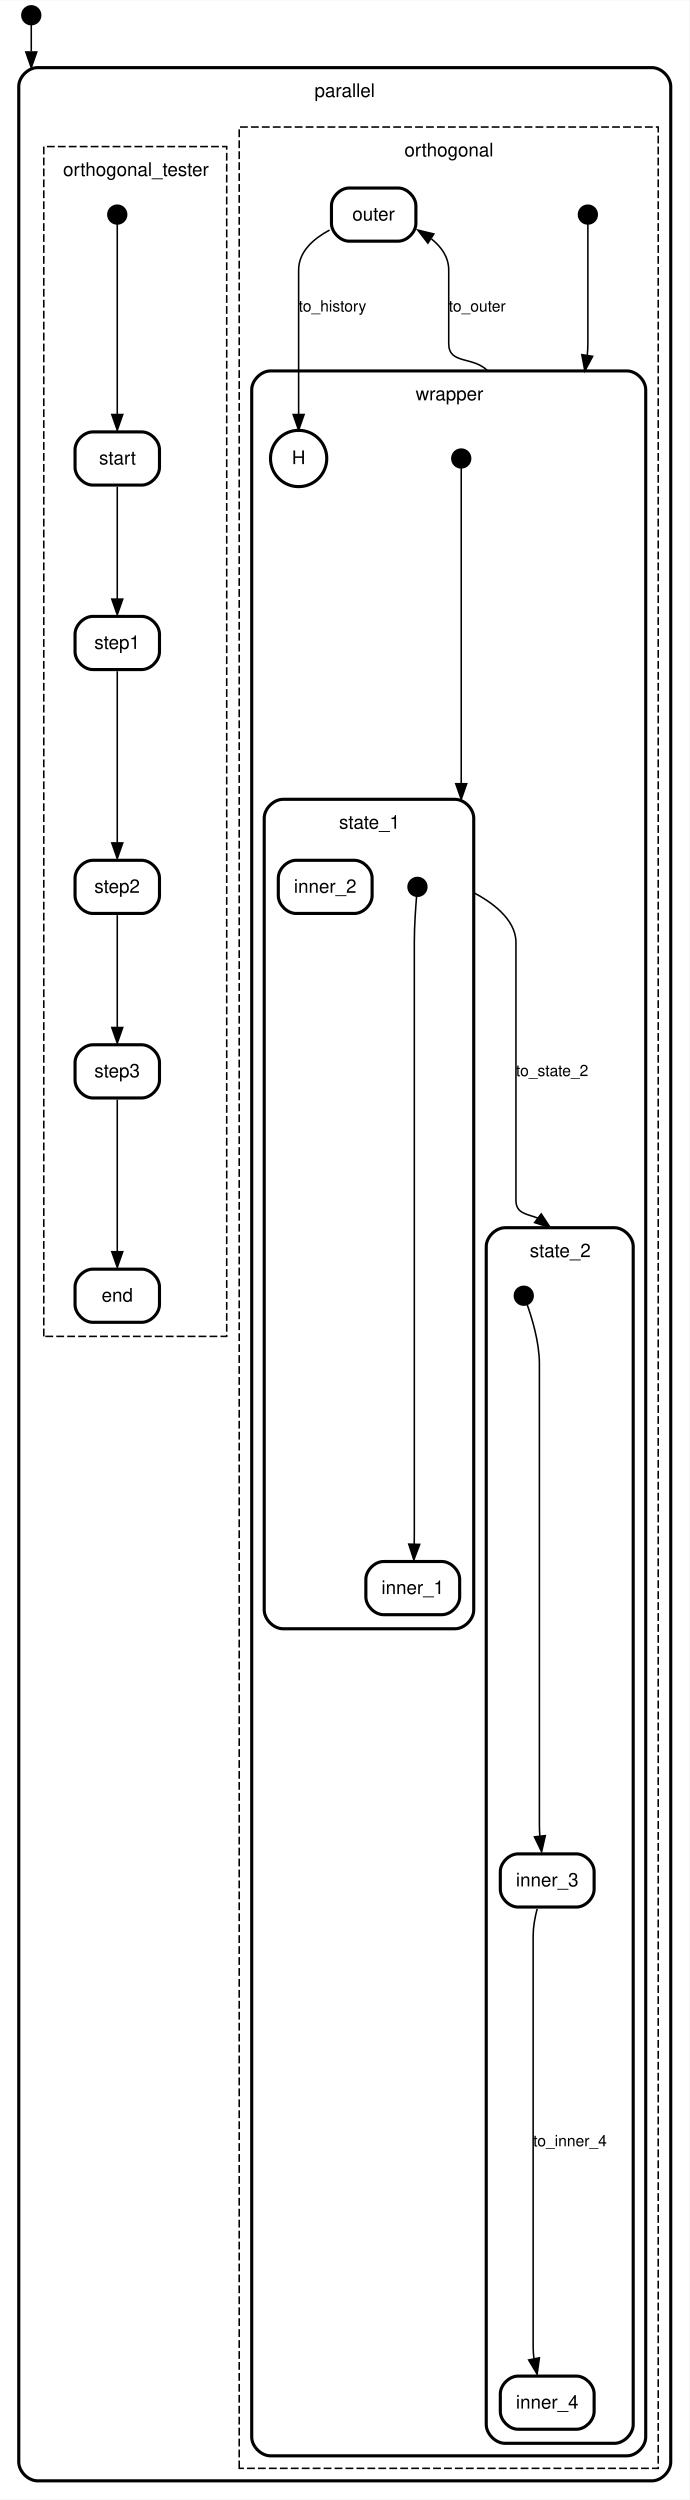
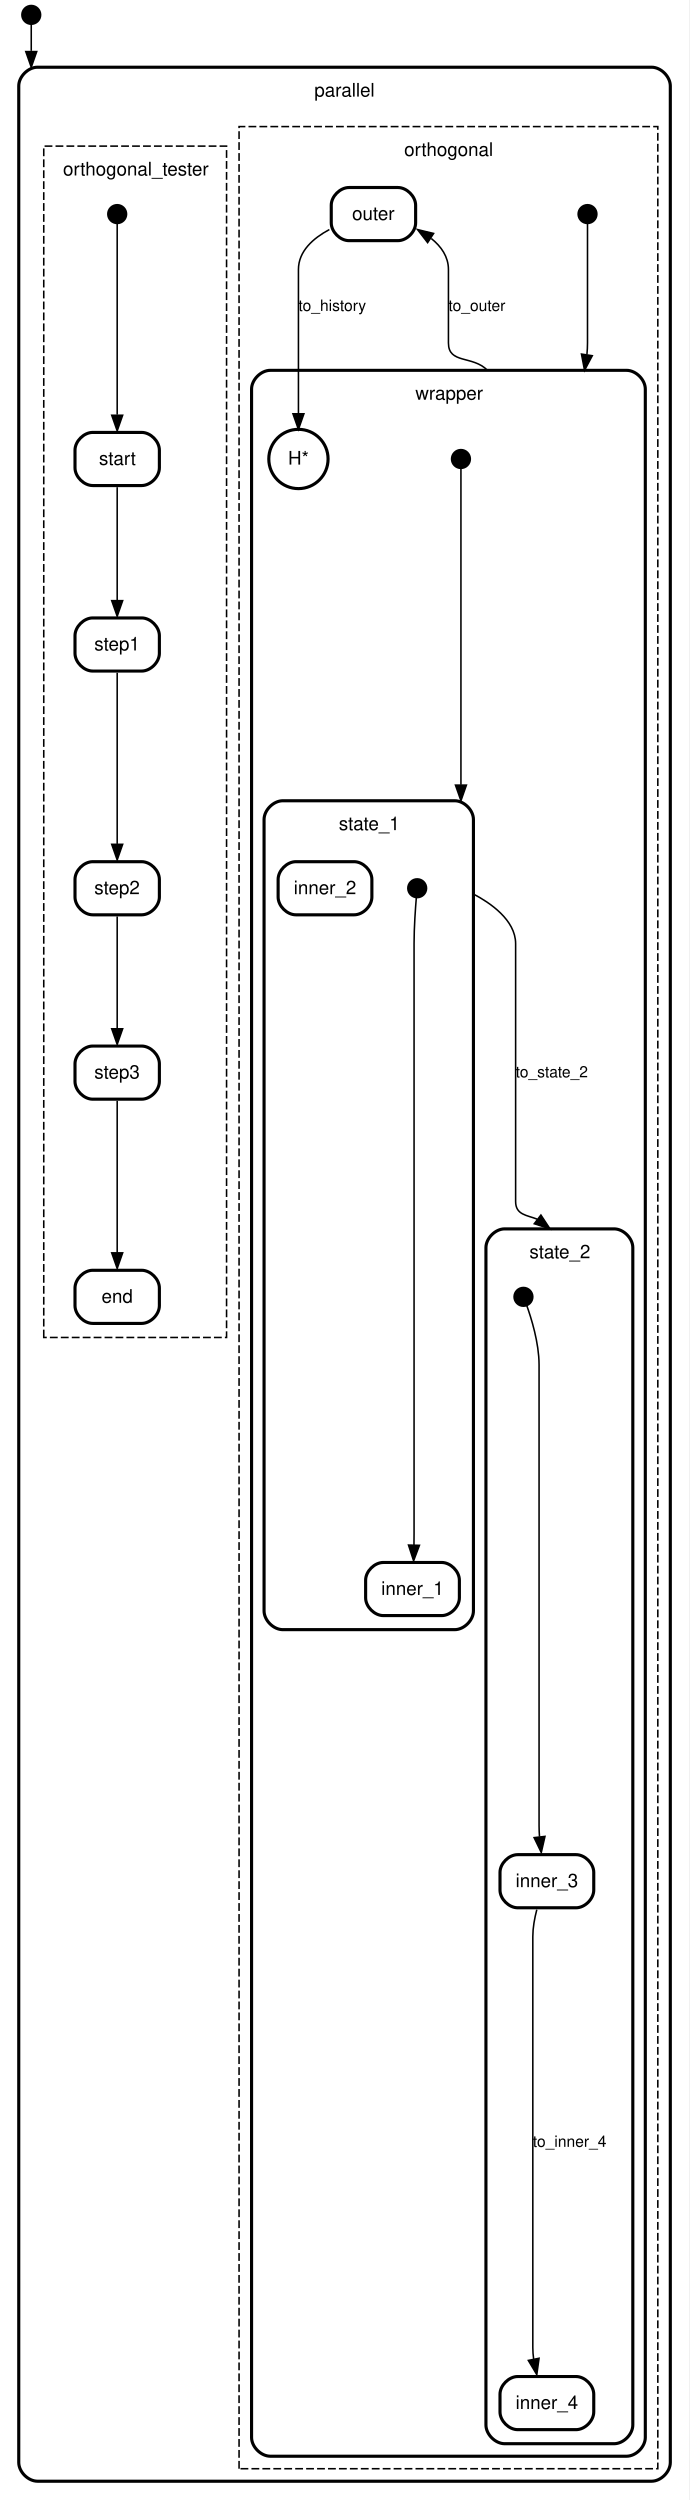
- <svg xmlns="http://www.w3.org/2000/svg" width="441pt" height="1599pt" viewBox="0.00 0.00 441.00 1598.50">
-   <g id="graph0" class="graph" transform="scale(1 1) rotate(0) translate(4 1594.5)">
-     <polygon fill="#ffffff" stroke="transparent" points="-4,4 -4,-1594.5 437,-1594.5 437,4 -4,4" />
+ <svg xmlns="http://www.w3.org/2000/svg" width="441pt" height="1600pt" viewBox="0.00 0.00 441.00 1599.97">
+   <g id="graph0" class="graph" transform="scale(1 1) rotate(0) translate(4 1595.966)">
+     <polygon fill="#ffffff" stroke="transparent" points="-4,4 -4,-1595.966 437,-1595.966 437,4 -4,4" />
    <g id="clust1" class="cluster">
-       <path fill="none" stroke="#000000" stroke-width="2" d="M20,-8C20,-8 413,-8 413,-8 419,-8 425,-14 425,-20 425,-20 425,-1539.5 425,-1539.5 425,-1545.5 419,-1551.5 413,-1551.5 413,-1551.5 20,-1551.5 20,-1551.5 14,-1551.5 8,-1545.5 8,-1539.5 8,-1539.5 8,-20 8,-20 8,-14 14,-8 20,-8" />
-       <text text-anchor="start" x="197.167" y="-1532.7" font-family="Helvetica,sans-Serif" font-size="12.00" fill="#000000">parallel</text>
+       <path fill="none" stroke="#000000" stroke-width="2" d="M20,-8C20,-8 413,-8 413,-8 419,-8 425,-14 425,-20 425,-20 425,-1540.966 425,-1540.966 425,-1546.966 419,-1552.966 413,-1552.966 413,-1552.966 20,-1552.966 20,-1552.966 14,-1552.966 8,-1546.966 8,-1540.966 8,-1540.966 8,-20 8,-20 8,-14 14,-8 20,-8" />
+       <text text-anchor="start" x="197.167" y="-1534.166" font-family="Helvetica,sans-Serif" font-size="12.00" fill="#000000">parallel</text>
    </g>
    <g id="clust2" class="cluster">
-       <polygon fill="none" stroke="#000000" stroke-dasharray="5,2" points="149,-16 149,-1513.5 417,-1513.5 417,-16 149,-16" />
-       <text text-anchor="start" x="254.656" y="-1494.7" font-family="Helvetica,sans-Serif" font-size="12.00" fill="#000000">orthogonal</text>
+       <polygon fill="none" stroke="#000000" stroke-dasharray="5,2" points="149,-16 149,-1514.966 417,-1514.966 417,-16 149,-16" />
+       <text text-anchor="start" x="254.656" y="-1496.166" font-family="Helvetica,sans-Serif" font-size="12.00" fill="#000000">orthogonal</text>
    </g>
    <g id="clust3" class="cluster">
-       <path fill="none" stroke="#000000" stroke-width="2" d="M169,-24C169,-24 397,-24 397,-24 403,-24 409,-30 409,-36 409,-36 409,-1345.5 409,-1345.5 409,-1351.5 403,-1357.5 397,-1357.5 397,-1357.5 169,-1357.5 169,-1357.5 163,-1357.5 157,-1351.5 157,-1345.5 157,-1345.5 157,-36 157,-36 157,-30 163,-24 169,-24" />
-       <text text-anchor="start" x="261.832" y="-1338.7" font-family="Helvetica,sans-Serif" font-size="12.00" fill="#000000">wrapper</text>
+       <path fill="none" stroke="#000000" stroke-width="2" d="M169,-24C169,-24 397,-24 397,-24 403,-24 409,-30 409,-36 409,-36 409,-1346.966 409,-1346.966 409,-1352.966 403,-1358.966 397,-1358.966 397,-1358.966 169,-1358.966 169,-1358.966 163,-1358.966 157,-1352.966 157,-1346.966 157,-1346.966 157,-36 157,-36 157,-30 163,-24 169,-24" />
+       <text text-anchor="start" x="261.832" y="-1340.166" font-family="Helvetica,sans-Serif" font-size="12.00" fill="#000000">wrapper</text>
    </g>
    <g id="clust4" class="cluster">
      <path fill="none" stroke="#000000" stroke-width="2" d="M177,-553C177,-553 287,-553 287,-553 293,-553 299,-559 299,-565 299,-565 299,-1071.5 299,-1071.5 299,-1077.5 293,-1083.5 287,-1083.5 287,-1083.5 177,-1083.5 177,-1083.5 171,-1083.5 165,-1077.5 165,-1071.5 165,-1071.5 165,-565 165,-565 165,-559 171,-553 177,-553" />
      <text text-anchor="start" x="212.824" y="-1064.7" font-family="Helvetica,sans-Serif" font-size="12.00" fill="#000000">state_1</text>
    </g>
    <g id="clust5" class="cluster">
      <path fill="none" stroke="#000000" stroke-width="2" d="M319,-32C319,-32 389,-32 389,-32 395,-32 401,-38 401,-44 401,-44 401,-797.5 401,-797.5 401,-803.5 395,-809.5 389,-809.5 389,-809.5 319,-809.5 319,-809.5 313,-809.5 307,-803.5 307,-797.5 307,-797.5 307,-44 307,-44 307,-38 313,-32 319,-32" />
      <text text-anchor="start" x="334.824" y="-790.7" font-family="Helvetica,sans-Serif" font-size="12.00" fill="#000000">state_2</text>
    </g>
    <g id="clust6" class="cluster">
-       <polygon fill="none" stroke="#000000" stroke-dasharray="5,2" points="24,-740 24,-1501 141,-1501 141,-740 24,-740" />
-       <text text-anchor="start" x="36.318" y="-1482.2" font-family="Helvetica,sans-Serif" font-size="12.00" fill="#000000">orthogonal_tester</text>
+       <polygon fill="none" stroke="#000000" stroke-dasharray="5,2" points="24,-740 24,-1502.466 141,-1502.466 141,-740 24,-740" />
+       <text text-anchor="start" x="36.318" y="-1483.666" font-family="Helvetica,sans-Serif" font-size="12.00" fill="#000000">orthogonal_tester</text>
    </g>
    <g id="node1" class="node">
-       <ellipse fill="#000000" stroke="#000000" stroke-width="2" cx="16" cy="-1585" rx="5.5" ry="5.5" />
+       <ellipse fill="#000000" stroke="#000000" stroke-width="2" cx="16" cy="-1586.466" rx="5.5" ry="5.5" />
    </g>
    <g id="edge1" class="edge">
-       <path fill="none" stroke="#000000" d="M16,-1579.19C16,-1575.114 16,-1569.121 16,-1561.946" />
-       <polygon fill="#000000" stroke="#000000" points="19.5,-1561.498 16,-1551.498 12.5,-1561.498 19.5,-1561.498" />
-       <text text-anchor="middle" x="17.39" y="-1562.5" font-family="Helvetica,sans-Serif" font-size="10.00" fill="#000000"> </text>
+       <path fill="none" stroke="#000000" d="M16,-1580.656C16,-1576.58 16,-1570.587 16,-1563.412" />
+       <polygon fill="#000000" stroke="#000000" points="19.5,-1562.964 16,-1552.964 12.5,-1562.964 19.5,-1562.964" />
+       <text text-anchor="middle" x="17.39" y="-1563.966" font-family="Helvetica,sans-Serif" font-size="10.00" fill="#000000"> </text>
    </g>
    <g id="node4" class="node">
-       <ellipse fill="#000000" stroke="#000000" stroke-width="2" cx="372" cy="-1457.5" rx="5.5" ry="5.5" />
+       <ellipse fill="#000000" stroke="#000000" stroke-width="2" cx="372" cy="-1458.966" rx="5.5" ry="5.5" />
    </g>
    <g id="edge2" class="edge">
-       <path fill="none" stroke="#000000" d="M372,-1451.966C372,-1444.982 372,-1432.601 372,-1422 372,-1422 372,-1422 372,-1375 372,-1372.56 371.871,-1370.098 371.631,-1367.631" />
-       <polygon fill="#000000" stroke="#000000" points="375.051,-1366.845 370.068,-1357.495 368.133,-1367.912 375.051,-1366.845" />
-       <text text-anchor="middle" x="373.389" y="-1395.5" font-family="Helvetica,sans-Serif" font-size="10.00" fill="#000000"> </text>
+       <path fill="none" stroke="#000000" d="M372,-1453.431C372,-1446.448 372,-1434.066 372,-1423.466 372,-1423.466 372,-1423.466 372,-1376.466 372,-1374.026 371.873,-1371.566 371.638,-1369.1" />
+       <polygon fill="#000000" stroke="#000000" points="375.061,-1368.326 370.102,-1358.963 368.14,-1369.375 375.061,-1368.326" />
+       <text text-anchor="middle" x="373.389" y="-1396.966" font-family="Helvetica,sans-Serif" font-size="10.00" fill="#000000"> </text>
    </g>
    <g id="node5" class="node">
-       <polygon fill="transparent" stroke="transparent" stroke-width="2" points="263,-1475.5 207,-1475.5 207,-1439.5 263,-1439.5 263,-1475.5" />
-       <text text-anchor="start" x="221.329" y="-1453.7" font-family="Helvetica,sans-Serif" font-size="12.00" fill="#000000">outer</text>
-       <path fill="none" stroke="#000000" stroke-width="2" d="M219.333,-1440.5C219.333,-1440.5 250.667,-1440.5 250.667,-1440.5 256.333,-1440.5 262,-1446.167 262,-1451.833 262,-1451.833 262,-1463.167 262,-1463.167 262,-1468.833 256.333,-1474.5 250.667,-1474.5 250.667,-1474.5 219.333,-1474.5 219.333,-1474.5 213.667,-1474.5 208,-1468.833 208,-1463.167 208,-1463.167 208,-1451.833 208,-1451.833 208,-1446.167 213.667,-1440.5 219.333,-1440.5" />
+       <polygon fill="transparent" stroke="transparent" stroke-width="2" points="263,-1476.966 207,-1476.966 207,-1440.966 263,-1440.966 263,-1476.966" />
+       <text text-anchor="start" x="221.329" y="-1455.166" font-family="Helvetica,sans-Serif" font-size="12.00" fill="#000000">outer</text>
+       <path fill="none" stroke="#000000" stroke-width="2" d="M219.333,-1441.966C219.333,-1441.966 250.667,-1441.966 250.667,-1441.966 256.333,-1441.966 262,-1447.632 262,-1453.299 262,-1453.299 262,-1464.632 262,-1464.632 262,-1470.299 256.333,-1475.966 250.667,-1475.966 250.667,-1475.966 219.333,-1475.966 219.333,-1475.966 213.667,-1475.966 208,-1470.299 208,-1464.632 208,-1464.632 208,-1453.299 208,-1453.299 208,-1447.632 213.667,-1441.966 219.333,-1441.966" />
    </g>
    <g id="node8" class="node">
-       <ellipse fill="transparent" stroke="#000000" stroke-width="2" cx="187" cy="-1301.5" rx="18" ry="18" />
-       <text text-anchor="middle" x="187" y="-1297.9" font-family="Helvetica,sans-Serif" font-size="12.00" fill="#000000">H</text>
+       <ellipse fill="transparent" stroke="#000000" stroke-width="2" cx="187" cy="-1302.233" rx="18.968" ry="18.968" />
+       <text text-anchor="middle" x="187" y="-1298.633" font-family="Helvetica,sans-Serif" font-size="12.00" fill="#000000">H*</text>
    </g>
    <g id="edge9" class="edge">
-       <path fill="none" stroke="#000000" d="M206.801,-1447.608C196.352,-1442.002 187,-1433.712 187,-1422 187,-1422 187,-1422 187,-1375 187,-1360.098 187,-1343.497 187,-1329.848" />
-       <polygon fill="#000000" stroke="#000000" points="190.5,-1329.623 187,-1319.623 183.5,-1329.623 190.5,-1329.623" />
-       <text text-anchor="start" x="187" y="-1395.5" font-family="Helvetica,sans-Serif" font-size="10.00" fill="#000000">to_history   </text>
+       <path fill="none" stroke="#000000" d="M206.801,-1449.073C196.352,-1443.467 187,-1435.178 187,-1423.466 187,-1423.466 187,-1423.466 187,-1376.466 187,-1361.619 187,-1345.101 187,-1331.424" />
+       <polygon fill="#000000" stroke="#000000" points="190.5,-1331.149 187,-1321.149 183.5,-1331.15 190.5,-1331.149" />
+       <text text-anchor="start" x="187" y="-1396.966" font-family="Helvetica,sans-Serif" font-size="10.00" fill="#000000">to_history   </text>
    </g>
    <g id="edge8" class="edge">
-       <path fill="none" stroke="#000000" d="M308,-1357.5C298.479,-1367.16 283,-1361.437 283,-1375 283,-1422 283,-1422 283,-1422 283,-1430.235 278.376,-1436.778 271.999,-1441.886" />
-       <polygon fill="#000000" stroke="#000000" points="269.675,-1439.222 263.199,-1447.608 273.491,-1445.091 269.675,-1439.222" />
-       <text text-anchor="start" x="283" y="-1395.5" font-family="Helvetica,sans-Serif" font-size="10.00" fill="#000000">to_outer   </text>
+       <path fill="none" stroke="#000000" d="M308,-1358.966C298.509,-1368.654 283,-1362.903 283,-1376.466 283,-1423.466 283,-1423.466 283,-1423.466 283,-1431.701 278.376,-1438.244 271.999,-1443.352" />
+       <polygon fill="#000000" stroke="#000000" points="269.675,-1440.688 263.199,-1449.073 273.491,-1446.556 269.675,-1440.688" />
+       <text text-anchor="start" x="283" y="-1396.966" font-family="Helvetica,sans-Serif" font-size="10.00" fill="#000000">to_outer   </text>
    </g>
    <g id="node7" class="node">
-       <ellipse fill="#000000" stroke="#000000" stroke-width="2" cx="291" cy="-1301.5" rx="5.5" ry="5.5" />
+       <ellipse fill="#000000" stroke="#000000" stroke-width="2" cx="291" cy="-1302.233" rx="5.5" ry="5.5" />
    </g>
    <g id="edge3" class="edge">
-       <path fill="none" stroke="#000000" d="M291,-1295.966C291,-1288.982 291,-1276.601 291,-1266 291,-1266 291,-1266 291,-1101 291,-1098.606 291,-1096.169 291,-1093.707" />
+       <path fill="none" stroke="#000000" d="M291,-1296.584C291,-1289.456 291,-1276.82 291,-1266 291,-1266 291,-1266 291,-1101 291,-1098.606 291,-1096.169 291,-1093.707" />
      <polygon fill="#000000" stroke="#000000" points="294.5,-1093.496 291,-1083.496 287.5,-1093.496 294.5,-1093.496" />
      <text text-anchor="middle" x="292.389" y="-1180.5" font-family="Helvetica,sans-Serif" font-size="10.00" fill="#000000"> </text>
    </g>
    <g id="edge5" class="edge">
      <path fill="none" stroke="#000000" d="M298.999,-1023.791C309.33,-1018.385 326,-1007.291 326,-992 326,-992 326,-992 326,-827 326,-818.41 333.195,-818.321 339.895,-815.694" />
      <polygon fill="#000000" stroke="#000000" points="342.179,-818.353 348,-809.5 337.929,-812.791 342.179,-818.353" />
      <text text-anchor="start" x="326" y="-906.5" font-family="Helvetica,sans-Serif" font-size="10.00" fill="#000000">to_state_2   </text>
    </g>
    <g id="node10" class="node">
      <ellipse fill="#000000" stroke="#000000" stroke-width="2" cx="263" cy="-1027.5" rx="5.5" ry="5.5" />
    </g>
    <g id="node11" class="node">
      <polygon fill="transparent" stroke="transparent" stroke-width="2" points="291,-597 229,-597 229,-561 291,-561 291,-597" />
      <text text-anchor="start" x="239.994" y="-575.2" font-family="Helvetica,sans-Serif" font-size="12.00" fill="#000000">inner_1</text>
      <path fill="none" stroke="#000000" stroke-width="2" d="M241.333,-562C241.333,-562 278.667,-562 278.667,-562 284.333,-562 290,-567.667 290,-573.333 290,-573.333 290,-584.667 290,-584.667 290,-590.333 284.333,-596 278.667,-596 278.667,-596 241.333,-596 241.333,-596 235.667,-596 230,-590.333 230,-584.667 230,-584.667 230,-573.333 230,-573.333 230,-567.667 235.667,-562 241.333,-562" />
    </g>
    <g id="edge4" class="edge">
      <path fill="none" stroke="#000000" d="M262.495,-1021.971C261.903,-1014.993 261,-1002.617 261,-992 261,-992 261,-992 261,-614.5 261,-612.107 260.977,-609.624 260.938,-607.132" />
      <polygon fill="#000000" stroke="#000000" points="264.435,-606.973 260.705,-597.057 257.437,-607.135 264.435,-606.973" />
      <text text-anchor="middle" x="262.389" y="-763" font-family="Helvetica,sans-Serif" font-size="10.00" fill="#000000"> </text>
    </g>
    <g id="node12" class="node">
      <polygon fill="transparent" stroke="transparent" stroke-width="2" points="235,-1045.5 173,-1045.5 173,-1009.5 235,-1009.5 235,-1045.5" />
      <text text-anchor="start" x="183.994" y="-1023.7" font-family="Helvetica,sans-Serif" font-size="12.00" fill="#000000">inner_2</text>
      <path fill="none" stroke="#000000" stroke-width="2" d="M185.333,-1010.5C185.333,-1010.5 222.667,-1010.5 222.667,-1010.5 228.333,-1010.5 234,-1016.167 234,-1021.833 234,-1021.833 234,-1033.167 234,-1033.167 234,-1038.833 228.333,-1044.5 222.667,-1044.5 222.667,-1044.5 185.333,-1044.5 185.333,-1044.5 179.667,-1044.5 174,-1038.833 174,-1033.167 174,-1033.167 174,-1021.833 174,-1021.833 174,-1016.167 179.667,-1010.5 185.333,-1010.5" />
    </g>
    <g id="node14" class="node">
      <ellipse fill="#000000" stroke="#000000" stroke-width="2" cx="331" cy="-766" rx="5.5" ry="5.5" />
    </g>
    <g id="node15" class="node">
      <polygon fill="transparent" stroke="transparent" stroke-width="2" points="377,-410 315,-410 315,-374 377,-374 377,-410" />
      <text text-anchor="start" x="325.994" y="-388.2" font-family="Helvetica,sans-Serif" font-size="12.00" fill="#000000">inner_3</text>
      <path fill="none" stroke="#000000" stroke-width="2" d="M327.333,-375C327.333,-375 364.667,-375 364.667,-375 370.333,-375 376,-380.667 376,-386.333 376,-386.333 376,-397.667 376,-397.667 376,-403.333 370.333,-409 364.667,-409 364.667,-409 327.333,-409 327.333,-409 321.667,-409 316,-403.333 316,-397.667 316,-397.667 316,-386.333 316,-386.333 316,-380.667 321.667,-375 327.333,-375" />
    </g>
    <g id="edge6" class="edge">
      <path fill="none" stroke="#000000" d="M333.024,-760.732C335.946,-752.64 341,-736.603 341,-722.5 341,-722.5 341,-722.5 341,-427.5 341,-425.224 341.102,-422.875 341.277,-420.518" />
      <polygon fill="#000000" stroke="#000000" points="344.78,-420.685 342.419,-410.356 337.824,-419.902 344.78,-420.685" />
      <text text-anchor="middle" x="342.389" y="-576" font-family="Helvetica,sans-Serif" font-size="10.00" fill="#000000"> </text>
    </g>
    <g id="node16" class="node">
      <polygon fill="transparent" stroke="transparent" stroke-width="2" points="377,-76 315,-76 315,-40 377,-40 377,-76" />
      <text text-anchor="start" x="325.994" y="-54.2" font-family="Helvetica,sans-Serif" font-size="12.00" fill="#000000">inner_4</text>
      <path fill="none" stroke="#000000" stroke-width="2" d="M327.333,-41C327.333,-41 364.667,-41 364.667,-41 370.333,-41 376,-46.667 376,-52.333 376,-52.333 376,-63.667 376,-63.667 376,-69.333 370.333,-75 364.667,-75 364.667,-75 327.333,-75 327.333,-75 321.667,-75 316,-69.333 316,-63.667 316,-63.667 316,-52.333 316,-52.333 316,-46.667 321.667,-41 327.333,-41" />
    </g>
    <g id="edge7" class="edge">
      <path fill="none" stroke="#000000" d="M339.555,-373.796C338.112,-368.309 337,-362.222 337,-356.5 337,-356.5 337,-356.5 337,-93.5 337,-91.086 337.198,-88.607 337.535,-86.135" />
      <polygon fill="#000000" stroke="#000000" points="340.992,-86.701 339.555,-76.204 334.132,-85.306 340.992,-86.701" />
      <text text-anchor="start" x="337" y="-222" font-family="Helvetica,sans-Serif" font-size="10.00" fill="#000000">to_inner_4   </text>
    </g>
    <g id="node18" class="node">
-       <ellipse fill="#000000" stroke="#000000" stroke-width="2" cx="71" cy="-1457.5" rx="5.5" ry="5.5" />
+       <ellipse fill="#000000" stroke="#000000" stroke-width="2" cx="71" cy="-1458.966" rx="5.5" ry="5.5" />
    </g>
    <g id="node19" class="node">
-       <polygon fill="transparent" stroke="transparent" stroke-width="2" points="99,-1319.5 43,-1319.5 43,-1283.5 99,-1283.5 99,-1319.5" />
-       <text text-anchor="start" x="59.332" y="-1297.7" font-family="Helvetica,sans-Serif" font-size="12.00" fill="#000000">start</text>
-       <path fill="none" stroke="#000000" stroke-width="2" d="M55.333,-1284.5C55.333,-1284.5 86.667,-1284.5 86.667,-1284.5 92.333,-1284.5 98,-1290.167 98,-1295.833 98,-1295.833 98,-1307.167 98,-1307.167 98,-1312.833 92.333,-1318.5 86.667,-1318.5 86.667,-1318.5 55.333,-1318.5 55.333,-1318.5 49.667,-1318.5 44,-1312.833 44,-1307.167 44,-1307.167 44,-1295.833 44,-1295.833 44,-1290.167 49.667,-1284.5 55.333,-1284.5" />
+       <polygon fill="transparent" stroke="transparent" stroke-width="2" points="99,-1320.233 43,-1320.233 43,-1284.233 99,-1284.233 99,-1320.233" />
+       <text text-anchor="start" x="59.332" y="-1298.433" font-family="Helvetica,sans-Serif" font-size="12.00" fill="#000000">start</text>
+       <path fill="none" stroke="#000000" stroke-width="2" d="M55.333,-1285.233C55.333,-1285.233 86.667,-1285.233 86.667,-1285.233 92.333,-1285.233 98,-1290.899 98,-1296.566 98,-1296.566 98,-1307.899 98,-1307.899 98,-1313.566 92.333,-1319.233 86.667,-1319.233 86.667,-1319.233 55.333,-1319.233 55.333,-1319.233 49.667,-1319.233 44,-1313.566 44,-1307.899 44,-1307.899 44,-1296.566 44,-1296.566 44,-1290.899 49.667,-1285.233 55.333,-1285.233" />
    </g>
    <g id="edge10" class="edge">
-       <path fill="none" stroke="#000000" d="M71,-1451.966C71,-1444.982 71,-1432.601 71,-1422 71,-1422 71,-1422 71,-1375 71,-1360.098 71,-1343.497 71,-1329.848" />
-       <polygon fill="#000000" stroke="#000000" points="74.5,-1329.623 71,-1319.623 67.5,-1329.623 74.5,-1329.623" />
-       <text text-anchor="middle" x="72.389" y="-1395.5" font-family="Helvetica,sans-Serif" font-size="10.00" fill="#000000"> </text>
+       <path fill="none" stroke="#000000" d="M71,-1453.431C71,-1446.448 71,-1434.066 71,-1423.466 71,-1423.466 71,-1423.466 71,-1376.466 71,-1361.314 71,-1344.422 71,-1330.584" />
+       <polygon fill="#000000" stroke="#000000" points="74.5,-1330.233 71,-1320.233 67.5,-1330.233 74.5,-1330.233" />
+       <text text-anchor="middle" x="72.389" y="-1396.966" font-family="Helvetica,sans-Serif" font-size="10.00" fill="#000000"> </text>
    </g>
    <g id="node20" class="node">
      <polygon fill="transparent" stroke="transparent" stroke-width="2" points="99,-1201.5 43,-1201.5 43,-1165.5 99,-1165.5 99,-1201.5" />
      <text text-anchor="start" x="56.326" y="-1179.7" font-family="Helvetica,sans-Serif" font-size="12.00" fill="#000000">step1</text>
      <path fill="none" stroke="#000000" stroke-width="2" d="M55.333,-1166.5C55.333,-1166.5 86.667,-1166.5 86.667,-1166.5 92.333,-1166.5 98,-1172.167 98,-1177.833 98,-1177.833 98,-1189.167 98,-1189.167 98,-1194.833 92.333,-1200.5 86.667,-1200.5 86.667,-1200.5 55.333,-1200.5 55.333,-1200.5 49.667,-1200.5 44,-1194.833 44,-1189.167 44,-1189.167 44,-1177.833 44,-1177.833 44,-1172.167 49.667,-1166.5 55.333,-1166.5" />
    </g>
    <g id="edge11" class="edge">
-       <path fill="none" stroke="#000000" d="M71,-1283.44C71,-1277.85 71,-1271.67 71,-1266 71,-1266 71,-1266 71,-1219 71,-1216.608 71,-1214.125 71,-1211.634" />
+       <path fill="none" stroke="#000000" d="M71,-1284.171C71,-1278.369 71,-1271.913 71,-1266 71,-1266 71,-1266 71,-1219 71,-1216.608 71,-1214.125 71,-1211.634" />
      <polygon fill="#000000" stroke="#000000" points="74.5,-1211.56 71,-1201.56 67.5,-1211.56 74.5,-1211.56" />
      <text text-anchor="middle" x="72.389" y="-1239.5" font-family="Helvetica,sans-Serif" font-size="10.00" fill="#000000"> </text>
    </g>
    <g id="node21" class="node">
      <polygon fill="transparent" stroke="transparent" stroke-width="2" points="99,-1045.5 43,-1045.5 43,-1009.5 99,-1009.5 99,-1045.5" />
      <text text-anchor="start" x="56.326" y="-1023.7" font-family="Helvetica,sans-Serif" font-size="12.00" fill="#000000">step2</text>
      <path fill="none" stroke="#000000" stroke-width="2" d="M55.333,-1010.5C55.333,-1010.5 86.667,-1010.5 86.667,-1010.5 92.333,-1010.5 98,-1016.167 98,-1021.833 98,-1021.833 98,-1033.167 98,-1033.167 98,-1038.833 92.333,-1044.5 86.667,-1044.5 86.667,-1044.5 55.333,-1044.5 55.333,-1044.5 49.667,-1044.5 44,-1038.833 44,-1033.167 44,-1033.167 44,-1021.833 44,-1021.833 44,-1016.167 49.667,-1010.5 55.333,-1010.5" />
    </g>
    <g id="edge12" class="edge">
      <path fill="none" stroke="#000000" d="M71,-1165.44C71,-1159.85 71,-1153.67 71,-1148 71,-1148 71,-1148 71,-1101 71,-1086.098 71,-1069.497 71,-1055.848" />
      <polygon fill="#000000" stroke="#000000" points="74.5,-1055.623 71,-1045.623 67.5,-1055.623 74.5,-1055.623" />
      <text text-anchor="middle" x="72.389" y="-1121.5" font-family="Helvetica,sans-Serif" font-size="10.00" fill="#000000"> </text>
    </g>
    <g id="node22" class="node">
      <polygon fill="transparent" stroke="transparent" stroke-width="2" points="99,-927.5 43,-927.5 43,-891.5 99,-891.5 99,-927.5" />
      <text text-anchor="start" x="56.326" y="-905.7" font-family="Helvetica,sans-Serif" font-size="12.00" fill="#000000">step3</text>
      <path fill="none" stroke="#000000" stroke-width="2" d="M55.333,-892.5C55.333,-892.5 86.667,-892.5 86.667,-892.5 92.333,-892.5 98,-898.167 98,-903.833 98,-903.833 98,-915.167 98,-915.167 98,-920.833 92.333,-926.5 86.667,-926.5 86.667,-926.5 55.333,-926.5 55.333,-926.5 49.667,-926.5 44,-920.833 44,-915.167 44,-915.167 44,-903.833 44,-903.833 44,-898.167 49.667,-892.5 55.333,-892.5" />
    </g>
    <g id="edge13" class="edge">
      <path fill="none" stroke="#000000" d="M71,-1009.44C71,-1003.85 71,-997.67 71,-992 71,-992 71,-992 71,-945 71,-942.608 71,-940.125 71,-937.634" />
      <polygon fill="#000000" stroke="#000000" points="74.5,-937.56 71,-927.56 67.5,-937.56 74.5,-937.56" />
      <text text-anchor="middle" x="72.389" y="-965.5" font-family="Helvetica,sans-Serif" font-size="10.00" fill="#000000"> </text>
    </g>
    <g id="node23" class="node">
      <polygon fill="transparent" stroke="transparent" stroke-width="2" points="99,-784 43,-784 43,-748 99,-748 99,-784" />
      <text text-anchor="start" x="60.994" y="-762.2" font-family="Helvetica,sans-Serif" font-size="12.00" fill="#000000">end</text>
      <path fill="none" stroke="#000000" stroke-width="2" d="M55.333,-749C55.333,-749 86.667,-749 86.667,-749 92.333,-749 98,-754.667 98,-760.333 98,-760.333 98,-771.667 98,-771.667 98,-777.333 92.333,-783 86.667,-783 86.667,-783 55.333,-783 55.333,-783 49.667,-783 44,-777.333 44,-771.667 44,-771.667 44,-760.333 44,-760.333 44,-754.667 49.667,-749 55.333,-749" />
    </g>
    <g id="edge14" class="edge">
      <path fill="none" stroke="#000000" d="M71,-891.44C71,-885.85 71,-879.67 71,-874 71,-874 71,-874 71,-827 71,-816.31 71,-804.567 71,-794.263" />
      <polygon fill="#000000" stroke="#000000" points="74.5,-794.15 71,-784.15 67.5,-794.15 74.5,-794.15" />
      <text text-anchor="middle" x="72.389" y="-847.5" font-family="Helvetica,sans-Serif" font-size="10.00" fill="#000000"> </text>
    </g>
  </g>
</svg>
